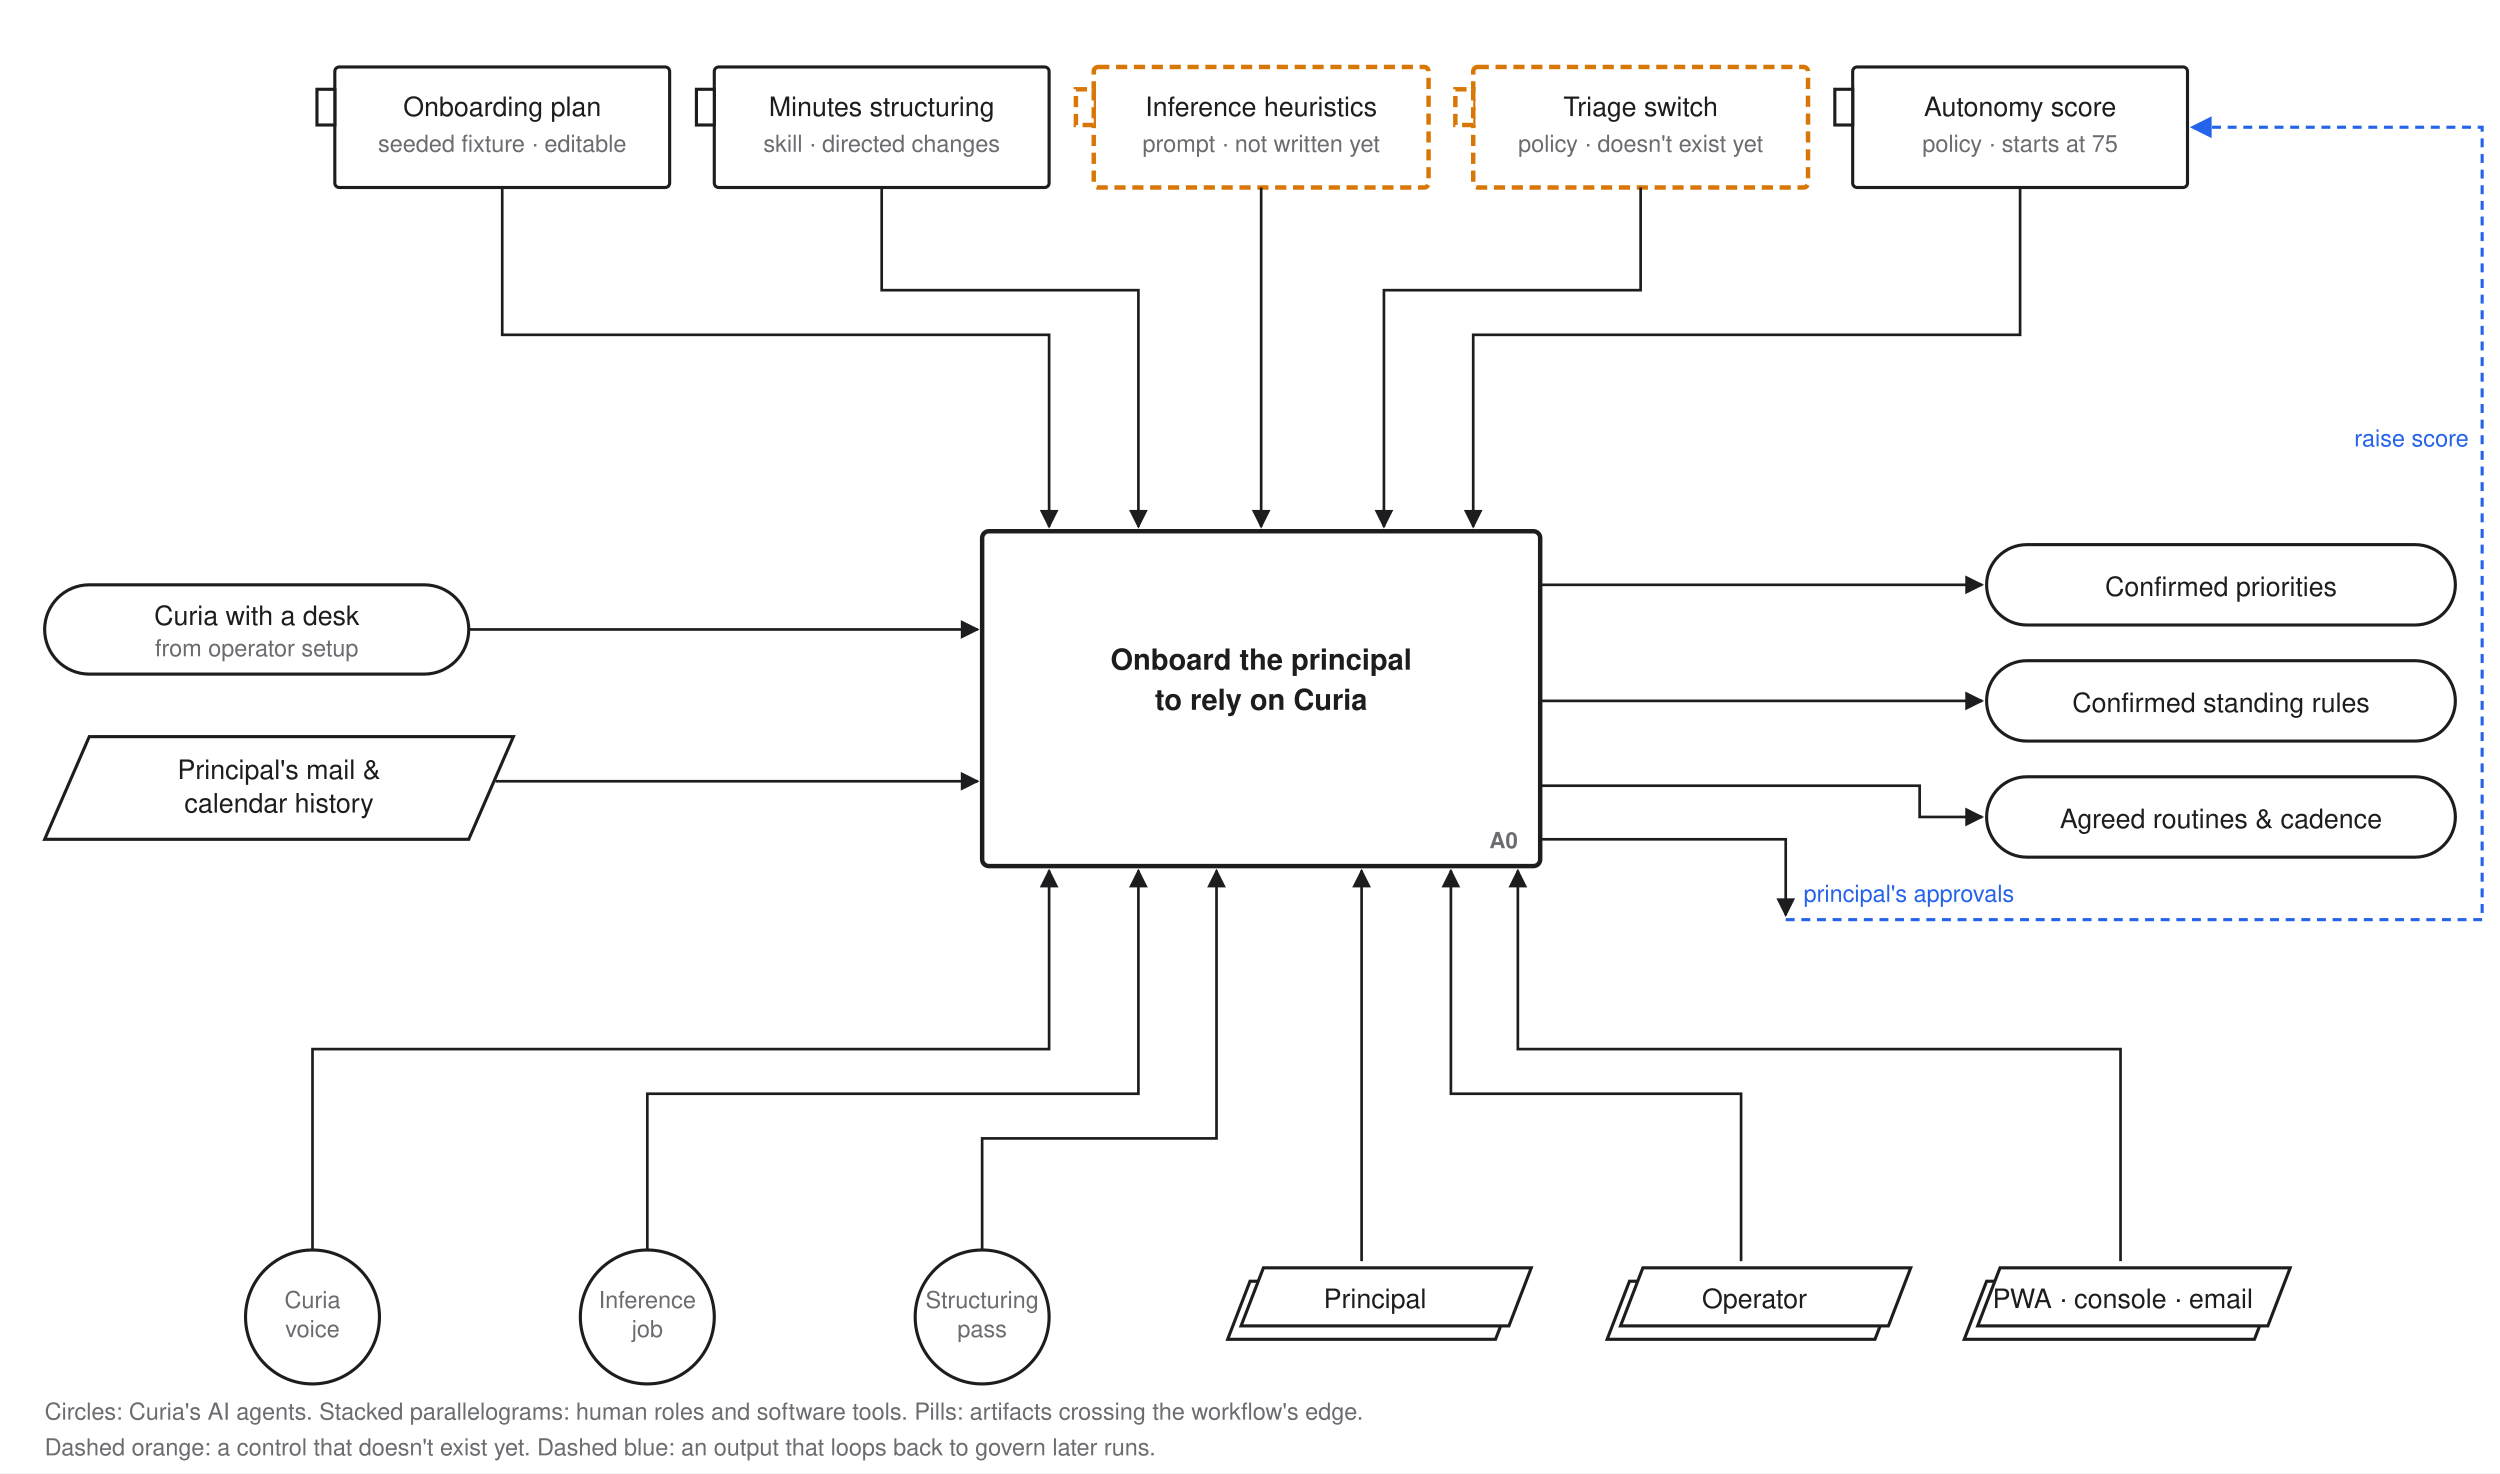
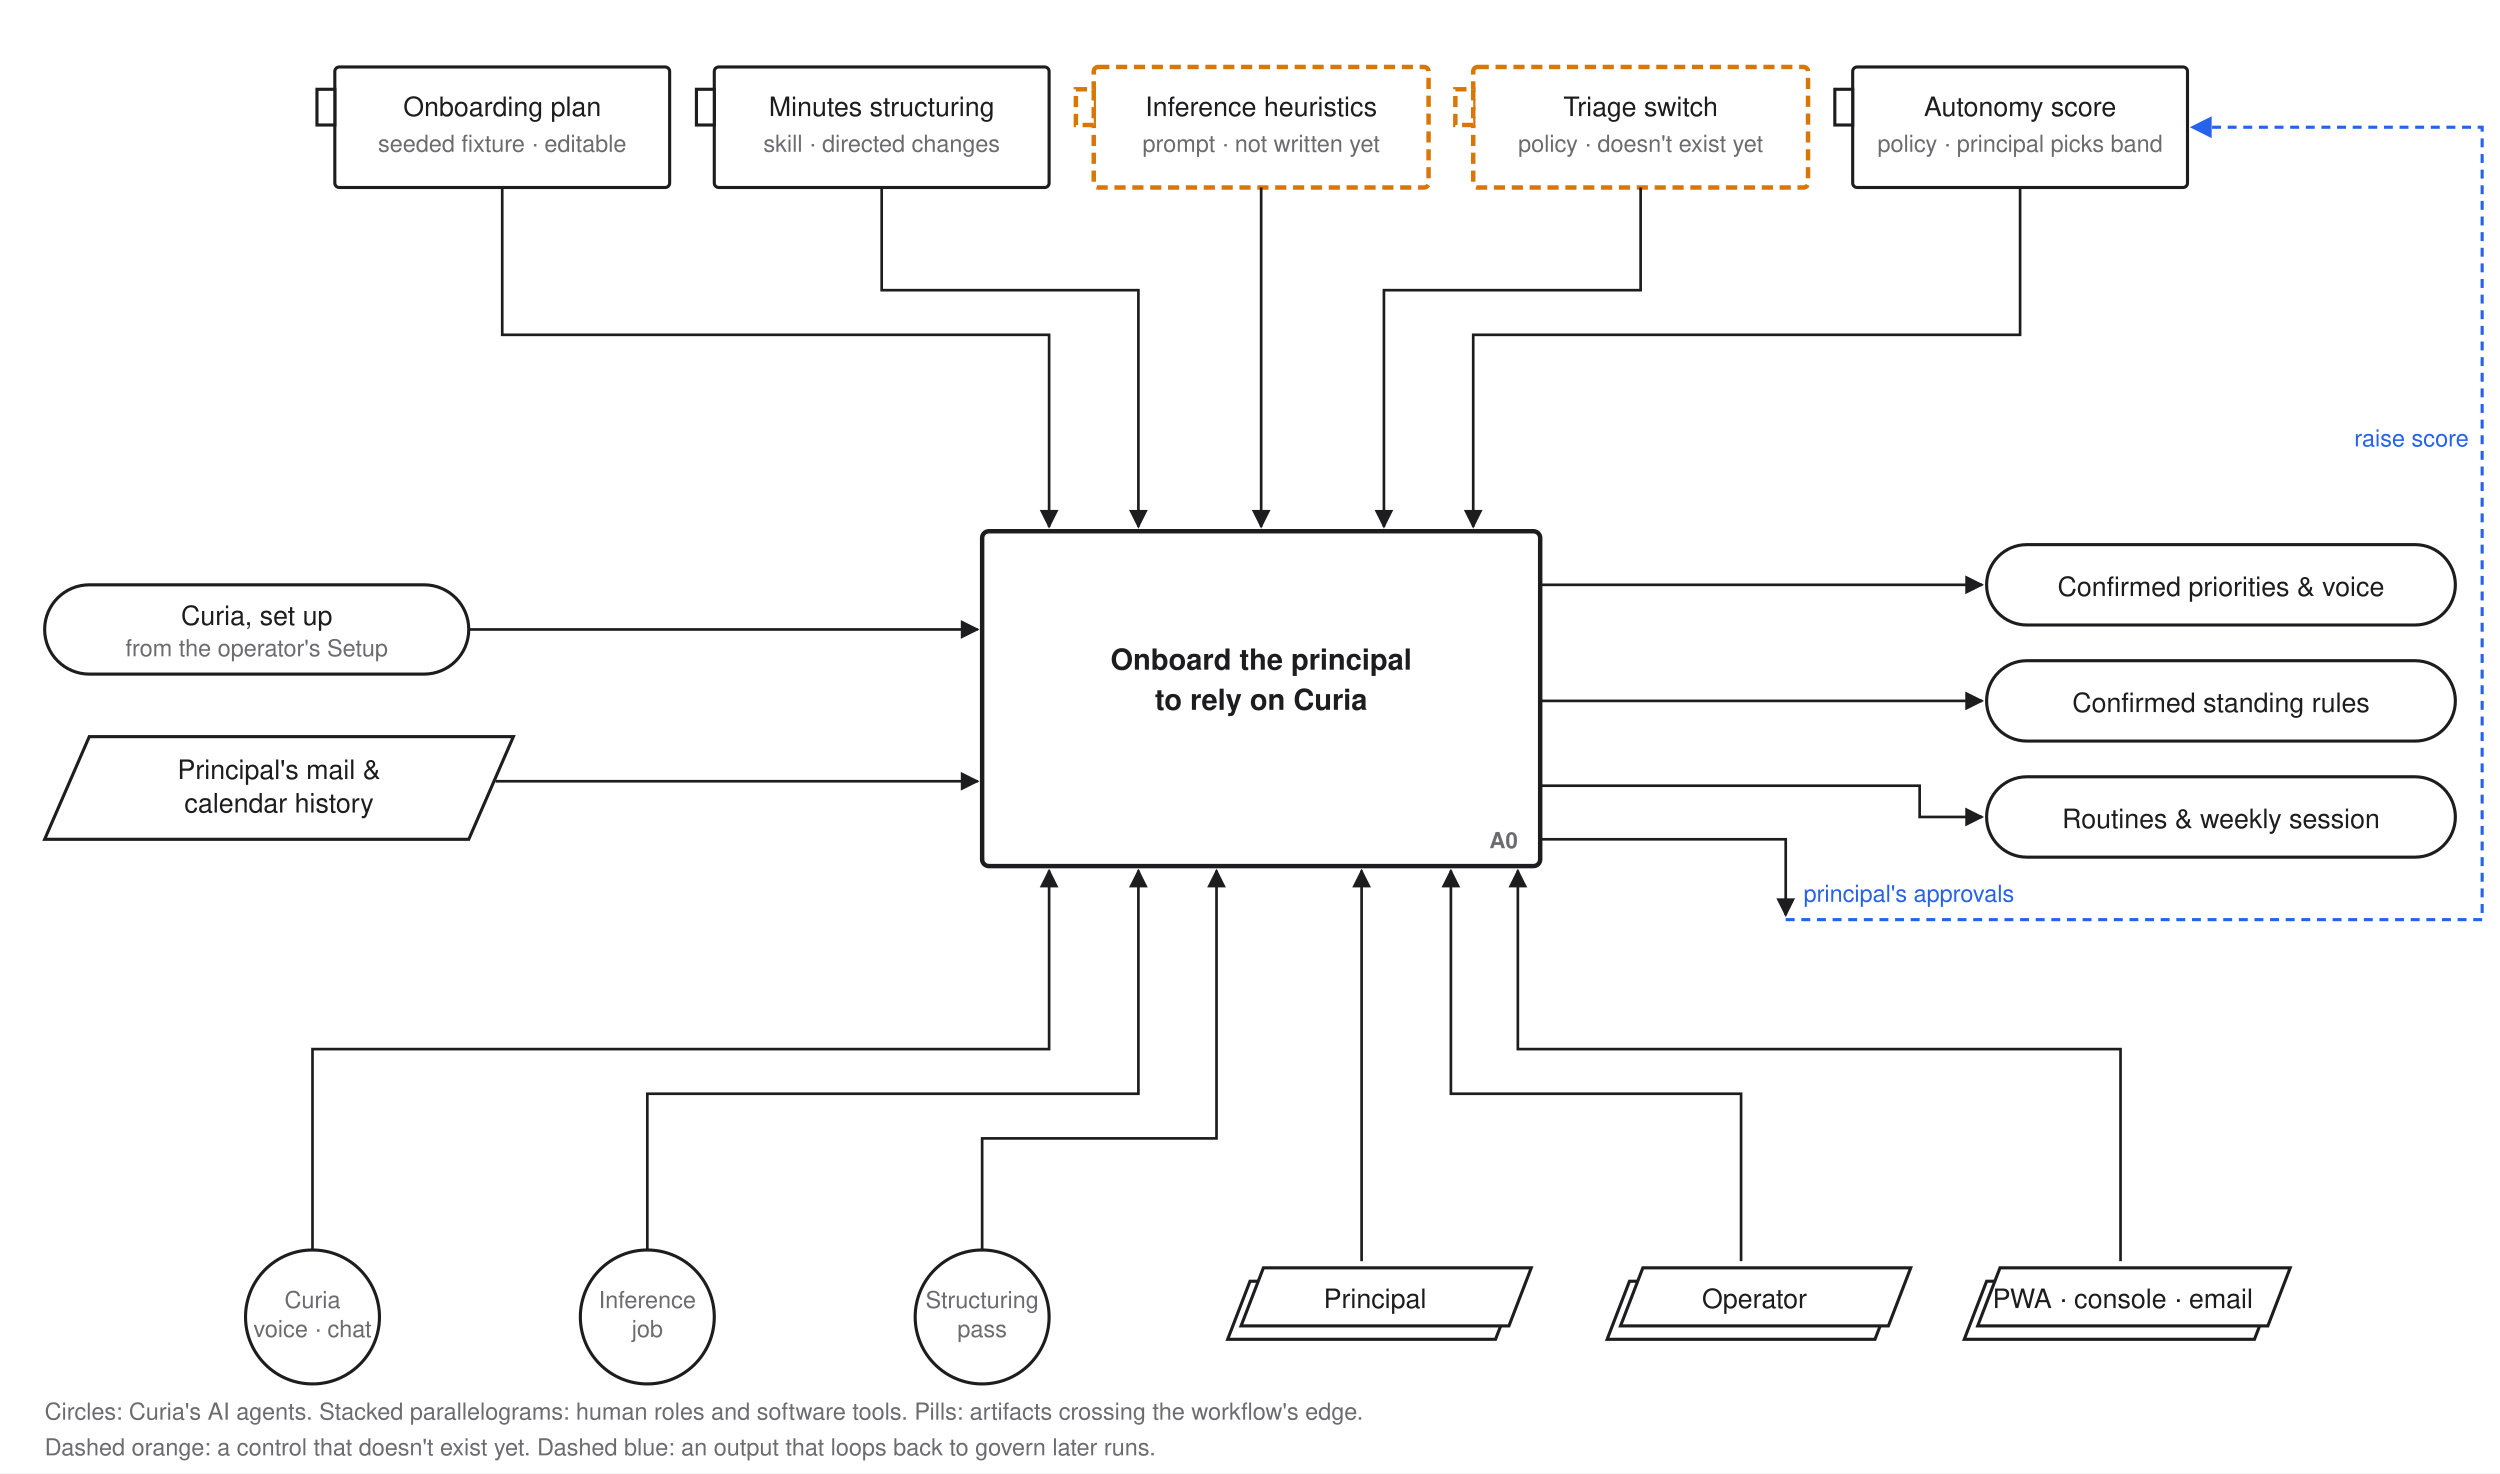
<svg xmlns="http://www.w3.org/2000/svg" viewBox="0 0 1120 660" width="1120" height="660">
  <style>
  text { fill: #1d1d1f; font-size: 12px; font-family: -apple-system, 'Segoe UI', Helvetica, Arial, sans-serif; }
  .t-sm { font-size: 10.5px; fill: #6b6b70; }
  .t-b { font-weight: 600; font-size: 13px; }
  .t-node { font-size: 10px; fill: #6b6b70; font-weight: 600; }
  .shape { fill: #ffffff; stroke: #1d1d1f; stroke-width: 1.4; }
  .gap { stroke: #d97706; stroke-dasharray: 5 3; stroke-width: 2; }
  .arrow, .a2 { stroke: #1d1d1f; stroke-width: 1.2; fill: none; marker-end: url(#ah); }
  .a2 { marker-end: url(#ah2); }
  .loop { stroke: #2563eb; stroke-width: 1.4; fill: none; stroke-dasharray: 4 3; marker-end: url(#ahb); }
</style>
  <rect width="1120" height="660" fill="#ffffff" />
  <defs>
    <marker id="ah" viewBox="0 0 10 10" refX="9" refY="5" markerWidth="7" markerHeight="7" orient="auto-start-reverse">
      <path d="M0,0 L10,5 L0,10 z" fill="#1d1d1f" />
    </marker>
    <marker id="ahb" viewBox="0 0 10 10" refX="9" refY="5" markerWidth="7" markerHeight="7" orient="auto-start-reverse">
      <path d="M0,0 L10,5 L0,10 z" fill="#2563eb" />
    </marker>
  </defs>
  <g>
    <rect class="shape" x="150" y="30" width="150" height="54" rx="2" />
    <rect class="shape" x="142" y="40" width="8" height="16" />
    <text x="225" y="52" text-anchor="middle">Onboarding plan</text>
    <text x="225" y="68" text-anchor="middle" class="t-sm">seeded fixture · editable</text>
    <rect class="shape" x="320" y="30" width="150" height="54" rx="2" />
    <rect class="shape" x="312" y="40" width="8" height="16" />
    <text x="395" y="52" text-anchor="middle">Minutes structuring</text>
    <text x="395" y="68" text-anchor="middle" class="t-sm">skill · directed changes</text>
    <rect class="shape gap" x="490" y="30" width="150" height="54" rx="2" />
    <rect class="shape gap" x="482" y="40" width="8" height="16" />
    <text x="565" y="52" text-anchor="middle">Inference heuristics</text>
    <text x="565" y="68" text-anchor="middle" class="t-sm">prompt · not written yet</text>
    <rect class="shape gap" x="660" y="30" width="150" height="54" rx="2" />
    <rect class="shape gap" x="652" y="40" width="8" height="16" />
    <text x="735" y="52" text-anchor="middle">Triage switch</text>
    <text x="735" y="68" text-anchor="middle" class="t-sm">policy · doesn't exist yet</text>
    <rect class="shape" x="830" y="30" width="150" height="54" rx="2" />
    <rect class="shape" x="822" y="40" width="8" height="16" />
    <text x="905" y="52" text-anchor="middle">Autonomy score</text>
-     <text x="905" y="68" text-anchor="middle" class="t-sm">policy · starts at 75</text>
+     <text x="905" y="68" text-anchor="middle" class="t-sm">policy · principal picks band</text>
  </g>
  <path class="arrow" d="M225,84 L225,150 L470,150 L470,236" />
  <path class="arrow" d="M395,84 L395,130 L510,130 L510,236" />
  <path class="arrow" d="M565,84 L565,236" />
  <path class="arrow" d="M735,84 L735,130 L620,130 L620,236" />
  <path class="arrow" d="M905,84 L905,150 L660,150 L660,236" />
  <rect class="shape" x="440" y="238" width="250" height="150" rx="3" style="stroke-width:2" />
  <text x="565" y="300" text-anchor="middle" class="t-b">Onboard the principal</text>
  <text x="565" y="318" text-anchor="middle" class="t-b">to rely on Curia</text>
  <text x="680" y="380" text-anchor="end" class="t-node">A0</text>
  <rect class="shape" x="20" y="262" width="190" height="40" rx="20" />
-   <text x="115" y="280" text-anchor="middle">Curia with a desk</text>
-   <text x="115" y="294" text-anchor="middle" class="t-sm">from operator setup</text>
+   <text x="115" y="280" text-anchor="middle">Curia, set up</text>
+   <text x="115" y="294" text-anchor="middle" class="t-sm">from the operator's Setup</text>
  <path class="arrow" d="M210,282 L438,282" />
  <polygon class="shape" points="40,330 230,330 210,376 20,376" />
  <text x="125" y="349" text-anchor="middle">Principal's mail &amp;</text>
  <text x="125" y="364" text-anchor="middle">calendar history</text>
  <path class="arrow" d="M222,350 L438,350" />
  <path class="arrow" d="M690,262 L888,262" />
  <rect class="shape" x="890" y="244" width="210" height="36" rx="18" />
-   <text x="995" y="267" text-anchor="middle">Confirmed priorities</text>
+   <text x="995" y="267" text-anchor="middle">Confirmed priorities &amp; voice</text>
  <path class="arrow" d="M690,314 L888,314" />
  <rect class="shape" x="890" y="296" width="210" height="36" rx="18" />
  <text x="995" y="319" text-anchor="middle">Confirmed standing rules</text>
  <path class="arrow" d="M690,352 L860,352 L860,366 L888,366" />
  <rect class="shape" x="890" y="348" width="210" height="36" rx="18" />
-   <text x="995" y="371" text-anchor="middle">Agreed routines &amp; cadence</text>
+   <text x="995" y="371" text-anchor="middle">Routines &amp; weekly session</text>
  <path class="arrow" d="M690,376 L800,376 L800,410" />
  <text x="808" y="404" class="t-sm" style="fill:#2563eb">principal's approvals</text>
  <path class="loop" d="M800,412 L1112,412 L1112,57 L982,57" />
  <text x="1106" y="200" text-anchor="end" class="t-sm" style="fill:#2563eb">raise score</text>
  <path class="arrow" d="M140,560 L140,470 L470,470 L470,390" />
  <circle class="shape" cx="140" cy="590" r="30" />
  <text x="140" y="586" text-anchor="middle" class="t-sm">Curia</text>
-   <text x="140" y="599" text-anchor="middle" class="t-sm">voice</text>
+   <text x="140" y="599" text-anchor="middle" class="t-sm">voice · chat</text>
  <path class="arrow" d="M290,560 L290,490 L510,490 L510,390" />
  <circle class="shape" cx="290" cy="590" r="30" />
  <text x="290" y="586" text-anchor="middle" class="t-sm">Inference</text>
  <text x="290" y="599" text-anchor="middle" class="t-sm">job</text>
  <path class="arrow" d="M440,560 L440,510 L545,510 L545,390" />
  <circle class="shape" cx="440" cy="590" r="30" />
  <text x="440" y="586" text-anchor="middle" class="t-sm">Structuring</text>
  <text x="440" y="599" text-anchor="middle" class="t-sm">pass</text>
  <path class="arrow" d="M610,565 L610,390" />
  <polygon class="shape" points="560,574 680,574 670,600 550,600" />
  <polygon class="shape" points="566,568 686,568 676,594 556,594" />
  <text x="616" y="586" text-anchor="middle">Principal</text>
  <path class="arrow" d="M780,565 L780,490 L650,490 L650,390" />
  <polygon class="shape" points="730,574 850,574 840,600 720,600" />
  <polygon class="shape" points="736,568 856,568 846,594 726,594" />
  <text x="786" y="586" text-anchor="middle">Operator</text>
  <path class="arrow" d="M950,565 L950,470 L680,470 L680,390" />
  <polygon class="shape" points="890,574 1020,574 1010,600 880,600" />
  <polygon class="shape" points="896,568 1026,568 1016,594 886,594" />
  <text x="951" y="586" text-anchor="middle">PWA · console · email</text>
  <text x="20" y="636" class="t-sm">Circles: Curia's AI agents. Stacked parallelograms: human roles and software tools. Pills: artifacts crossing the workflow's edge.</text>
  <text x="20" y="652" class="t-sm">Dashed orange: a control that doesn't exist yet. Dashed blue: an output that loops back to govern later runs.</text>
</svg>
